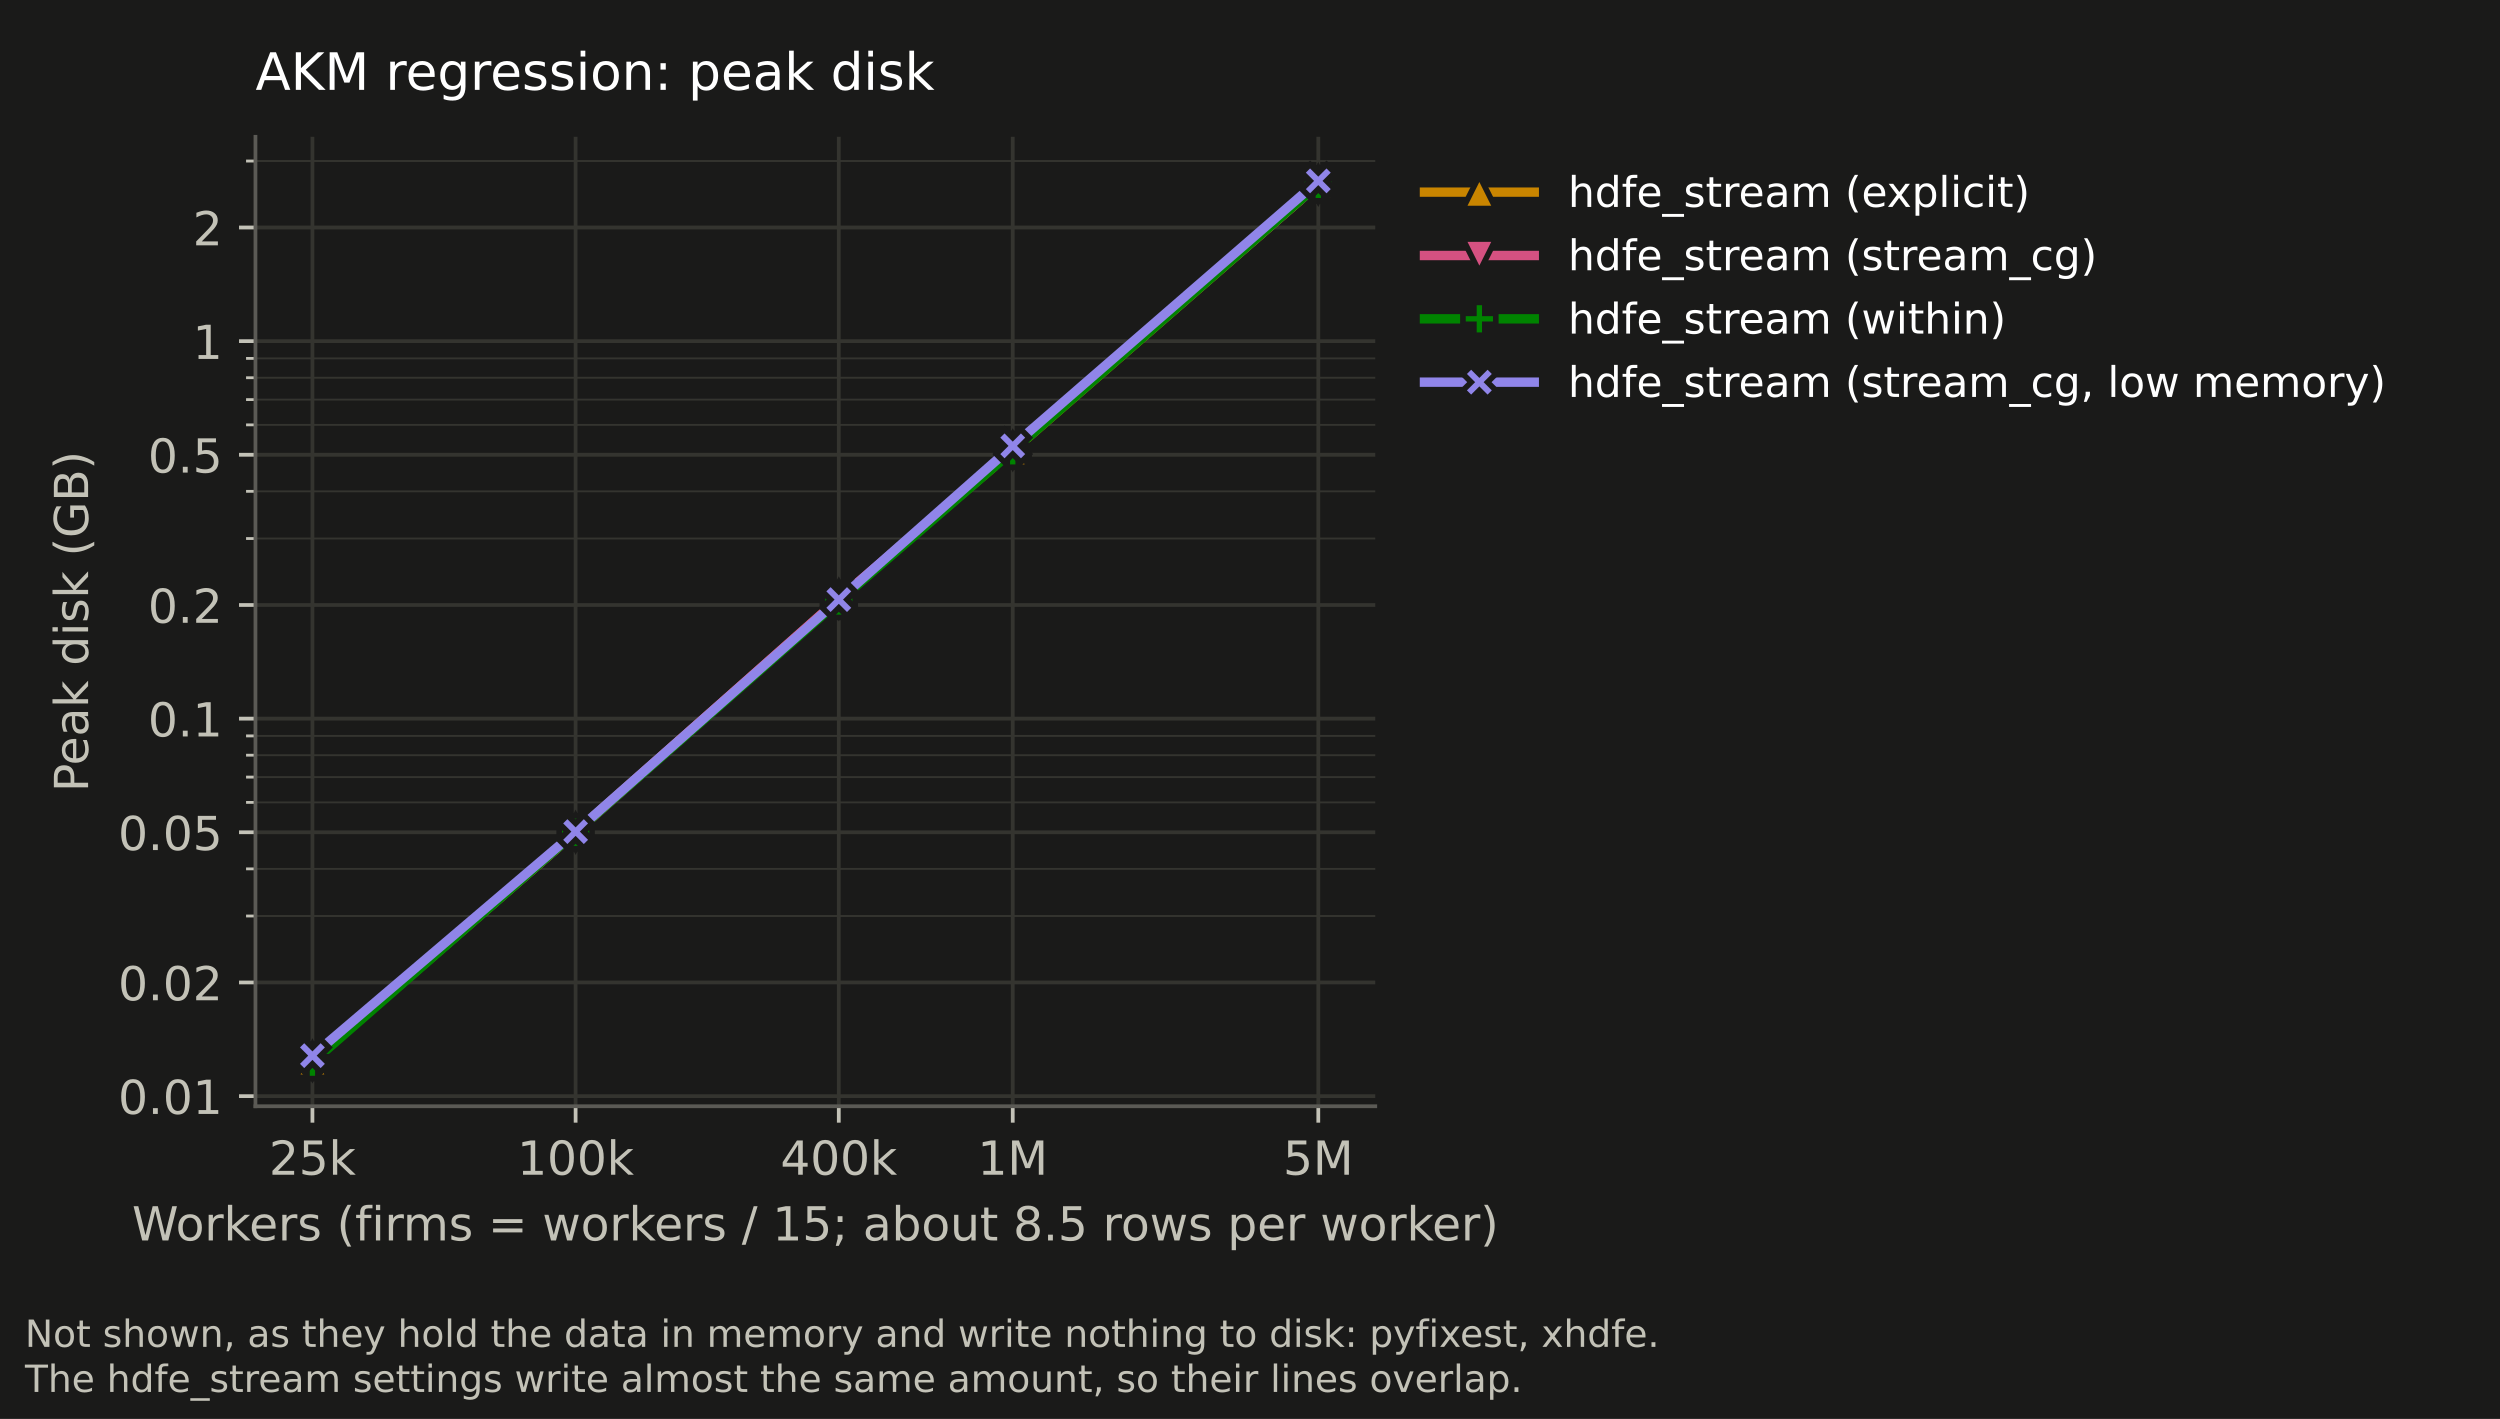
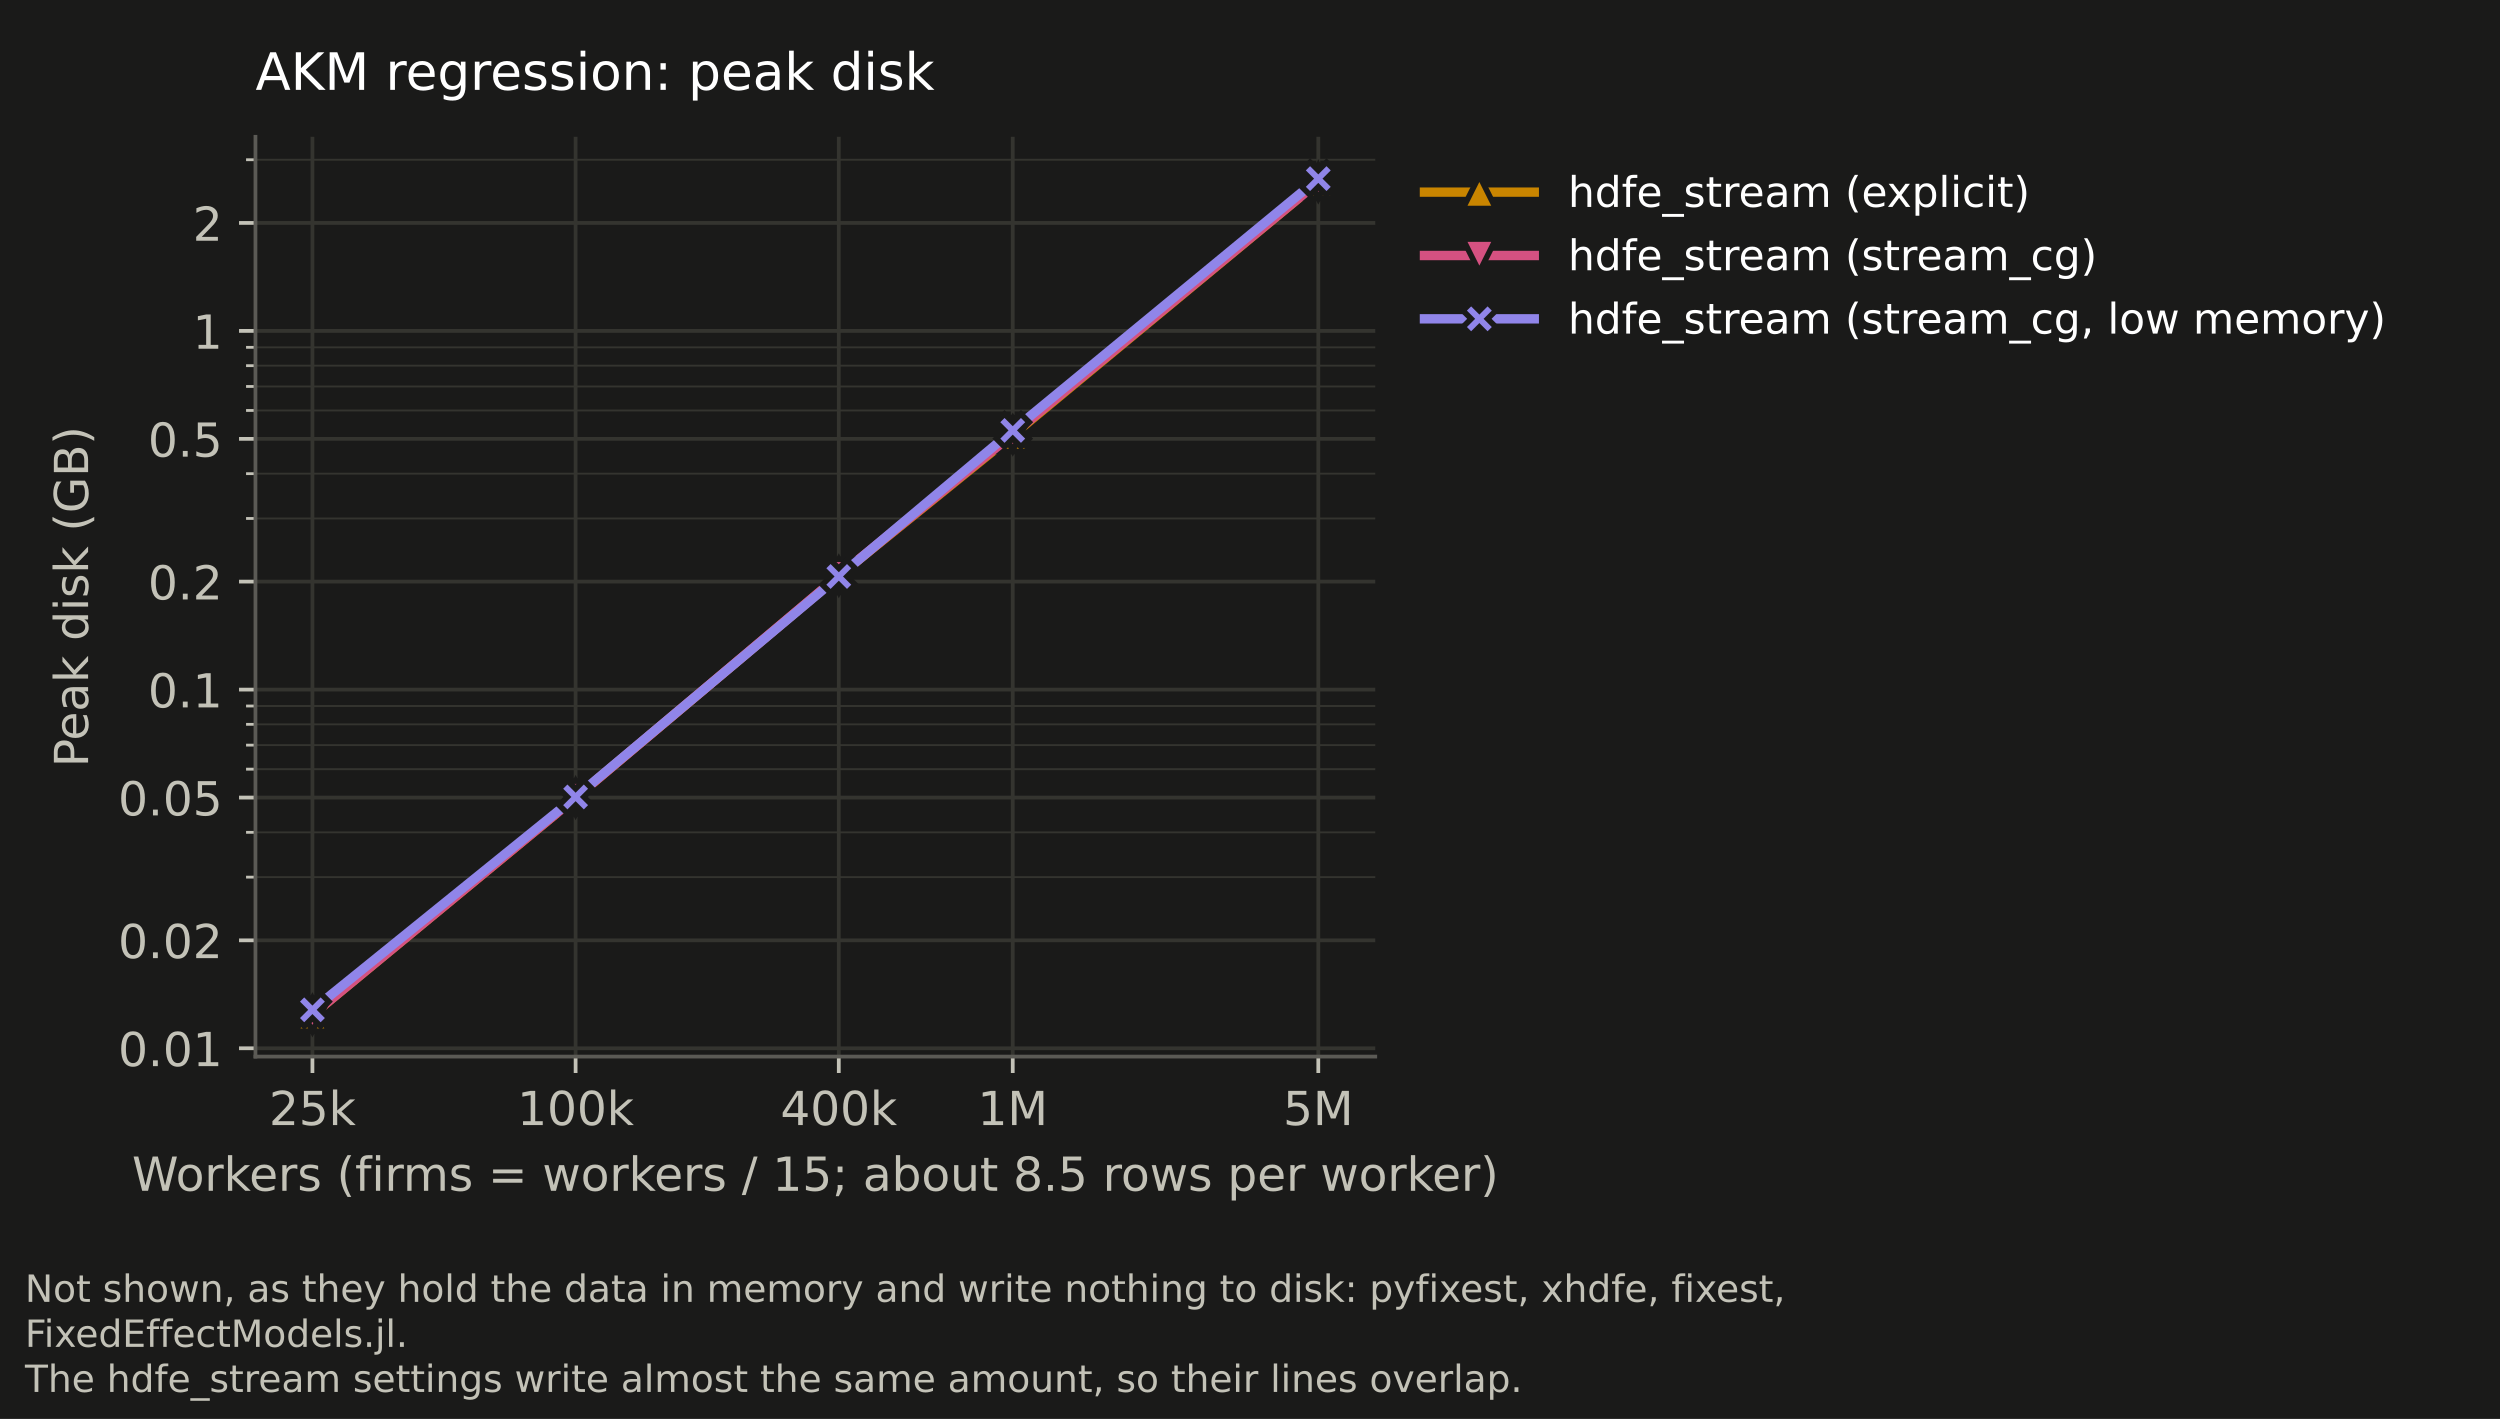
<svg xmlns="http://www.w3.org/2000/svg" xmlns:xlink="http://www.w3.org/1999/xlink" width="532.8pt" height="302.4pt" viewBox="0 0 532.8 302.4" version="1.1">
  <defs>
    <style type="text/css">*{stroke-linejoin: round; stroke-linecap: butt}</style>
  </defs>
  <g id="figure_1">
    <g id="patch_1">
      <path d="M 0 302.4  L 532.8 302.4  L 532.8 0  L 0 0  z " style="fill: #1a1a19" />
    </g>
    <g id="axes_1">
      <g id="patch_2">
-         <path d="M 54.442 235.763  L 293.096 235.763  L 293.096 29.157  L 54.442 29.157  z " style="fill: #1a1a19" />
+         <path d="M 54.442 225.179  L 293.096 225.179  L 293.096 29.157  L 54.442 29.157  z " style="fill: #1a1a19" />
      </g>
      <g id="matplotlib.axis_1">
        <g id="xtick_1">
          <g id="line2d_1">
-             <path d="M 66.585 235.763  L 66.585 29.157  " clip-path="url(#pe29c4f1cd8)" style="fill: none; stroke: #34342f; stroke-width: 0.8; stroke-linecap: square" />
+             <path d="M 66.585 225.179  L 66.585 29.157  " clip-path="url(#p9874359445)" style="fill: none; stroke: #34342f; stroke-width: 0.8; stroke-linecap: square" />
          </g>
          <g id="line2d_2">
            <defs>
              <path id="m5e53d894cf" d="M 0 0  L 0 3.5  " style="stroke: #c3c2b7; stroke-width: 0.8" />
            </defs>
            <g>
-               <use xlink:href="#m5e53d894cf" x="66.585" y="235.763" style="fill: #c3c2b7; stroke: #c3c2b7; stroke-width: 0.8" />
+               <use xlink:href="#m5e53d894cf" x="66.585" y="225.179" style="fill: #c3c2b7; stroke: #c3c2b7; stroke-width: 0.8" />
            </g>
          </g>
          <g id="text_1">
-             <text style="font-size: 10px; font-family: 'DejaVu Sans', 'Bitstream Vera Sans', 'Computer Modern Sans Serif', 'Lucida Grande', 'Verdana', 'Geneva', 'Lucid', 'Arial', 'Helvetica', 'Avant Garde', sans-serif; text-anchor: middle; fill: #c3c2b7" x="66.585" y="250.362" transform="rotate(-0 66.58453 250.3618)">25k</text>
+             <text style="font-size: 10px; font-family: 'DejaVu Sans', 'Bitstream Vera Sans', 'Computer Modern Sans Serif', 'Lucida Grande', 'Verdana', 'Geneva', 'Lucid', 'Arial', 'Helvetica', 'Avant Garde', sans-serif; text-anchor: middle; fill: #c3c2b7" x="66.585" y="239.778" transform="rotate(-0 66.58453 239.7777)">25k</text>
          </g>
        </g>
        <g id="xtick_2">
          <g id="line2d_3">
-             <path d="M 122.674 235.763  L 122.674 29.157  " clip-path="url(#pe29c4f1cd8)" style="fill: none; stroke: #34342f; stroke-width: 0.8; stroke-linecap: square" />
+             <path d="M 122.674 225.179  L 122.674 29.157  " clip-path="url(#p9874359445)" style="fill: none; stroke: #34342f; stroke-width: 0.8; stroke-linecap: square" />
          </g>
          <g id="line2d_4">
            <g>
-               <use xlink:href="#m5e53d894cf" x="122.674" y="235.763" style="fill: #c3c2b7; stroke: #c3c2b7; stroke-width: 0.8" />
+               <use xlink:href="#m5e53d894cf" x="122.674" y="225.179" style="fill: #c3c2b7; stroke: #c3c2b7; stroke-width: 0.8" />
            </g>
          </g>
          <g id="text_2">
-             <text style="font-size: 10px; font-family: 'DejaVu Sans', 'Bitstream Vera Sans', 'Computer Modern Sans Serif', 'Lucida Grande', 'Verdana', 'Geneva', 'Lucid', 'Arial', 'Helvetica', 'Avant Garde', sans-serif; text-anchor: middle; fill: #c3c2b7" x="122.674" y="250.362" transform="rotate(-0 122.6738 250.3618)">100k</text>
+             <text style="font-size: 10px; font-family: 'DejaVu Sans', 'Bitstream Vera Sans', 'Computer Modern Sans Serif', 'Lucida Grande', 'Verdana', 'Geneva', 'Lucid', 'Arial', 'Helvetica', 'Avant Garde', sans-serif; text-anchor: middle; fill: #c3c2b7" x="122.674" y="239.778" transform="rotate(-0 122.6738 239.7777)">100k</text>
          </g>
        </g>
        <g id="xtick_3">
          <g id="line2d_5">
-             <path d="M 178.763 235.763  L 178.763 29.157  " clip-path="url(#pe29c4f1cd8)" style="fill: none; stroke: #34342f; stroke-width: 0.8; stroke-linecap: square" />
+             <path d="M 178.763 225.179  L 178.763 29.157  " clip-path="url(#p9874359445)" style="fill: none; stroke: #34342f; stroke-width: 0.8; stroke-linecap: square" />
          </g>
          <g id="line2d_6">
            <g>
-               <use xlink:href="#m5e53d894cf" x="178.763" y="235.763" style="fill: #c3c2b7; stroke: #c3c2b7; stroke-width: 0.8" />
+               <use xlink:href="#m5e53d894cf" x="178.763" y="225.179" style="fill: #c3c2b7; stroke: #c3c2b7; stroke-width: 0.8" />
            </g>
          </g>
          <g id="text_3">
-             <text style="font-size: 10px; font-family: 'DejaVu Sans', 'Bitstream Vera Sans', 'Computer Modern Sans Serif', 'Lucida Grande', 'Verdana', 'Geneva', 'Lucid', 'Arial', 'Helvetica', 'Avant Garde', sans-serif; text-anchor: middle; fill: #c3c2b7" x="178.763" y="250.362" transform="rotate(-0 178.763 250.3618)">400k</text>
+             <text style="font-size: 10px; font-family: 'DejaVu Sans', 'Bitstream Vera Sans', 'Computer Modern Sans Serif', 'Lucida Grande', 'Verdana', 'Geneva', 'Lucid', 'Arial', 'Helvetica', 'Avant Garde', sans-serif; text-anchor: middle; fill: #c3c2b7" x="178.763" y="239.778" transform="rotate(-0 178.763 239.7777)">400k</text>
          </g>
        </g>
        <g id="xtick_4">
          <g id="line2d_7">
-             <path d="M 215.836 235.763  L 215.836 29.157  " clip-path="url(#pe29c4f1cd8)" style="fill: none; stroke: #34342f; stroke-width: 0.8; stroke-linecap: square" />
+             <path d="M 215.836 225.179  L 215.836 29.157  " clip-path="url(#p9874359445)" style="fill: none; stroke: #34342f; stroke-width: 0.8; stroke-linecap: square" />
          </g>
          <g id="line2d_8">
            <g>
-               <use xlink:href="#m5e53d894cf" x="215.836" y="235.763" style="fill: #c3c2b7; stroke: #c3c2b7; stroke-width: 0.8" />
+               <use xlink:href="#m5e53d894cf" x="215.836" y="225.179" style="fill: #c3c2b7; stroke: #c3c2b7; stroke-width: 0.8" />
            </g>
          </g>
          <g id="text_4">
-             <text style="font-size: 10px; font-family: 'DejaVu Sans', 'Bitstream Vera Sans', 'Computer Modern Sans Serif', 'Lucida Grande', 'Verdana', 'Geneva', 'Lucid', 'Arial', 'Helvetica', 'Avant Garde', sans-serif; text-anchor: middle; fill: #c3c2b7" x="215.836" y="250.361" transform="rotate(-0 215.836 250.361)">1M</text>
+             <text style="font-size: 10px; font-family: 'DejaVu Sans', 'Bitstream Vera Sans', 'Computer Modern Sans Serif', 'Lucida Grande', 'Verdana', 'Geneva', 'Lucid', 'Arial', 'Helvetica', 'Avant Garde', sans-serif; text-anchor: middle; fill: #c3c2b7" x="215.836" y="239.777" transform="rotate(-0 215.836 239.777)">1M</text>
          </g>
        </g>
        <g id="xtick_5">
          <g id="line2d_9">
-             <path d="M 280.954 235.763  L 280.954 29.157  " clip-path="url(#pe29c4f1cd8)" style="fill: none; stroke: #34342f; stroke-width: 0.8; stroke-linecap: square" />
+             <path d="M 280.954 225.179  L 280.954 29.157  " clip-path="url(#p9874359445)" style="fill: none; stroke: #34342f; stroke-width: 0.8; stroke-linecap: square" />
          </g>
          <g id="line2d_10">
            <g>
-               <use xlink:href="#m5e53d894cf" x="280.954" y="235.763" style="fill: #c3c2b7; stroke: #c3c2b7; stroke-width: 0.8" />
+               <use xlink:href="#m5e53d894cf" x="280.954" y="225.179" style="fill: #c3c2b7; stroke: #c3c2b7; stroke-width: 0.8" />
            </g>
          </g>
          <g id="text_5">
-             <text style="font-size: 10px; font-family: 'DejaVu Sans', 'Bitstream Vera Sans', 'Computer Modern Sans Serif', 'Lucida Grande', 'Verdana', 'Geneva', 'Lucid', 'Arial', 'Helvetica', 'Avant Garde', sans-serif; text-anchor: middle; fill: #c3c2b7" x="280.954" y="250.361" transform="rotate(-0 280.9536 250.361)">5M</text>
+             <text style="font-size: 10px; font-family: 'DejaVu Sans', 'Bitstream Vera Sans', 'Computer Modern Sans Serif', 'Lucida Grande', 'Verdana', 'Geneva', 'Lucid', 'Arial', 'Helvetica', 'Avant Garde', sans-serif; text-anchor: middle; fill: #c3c2b7" x="280.954" y="239.777" transform="rotate(-0 280.9536 239.777)">5M</text>
          </g>
        </g>
        <g id="text_6">
-           <text style="font-size: 10px; font-family: 'DejaVu Sans', 'Bitstream Vera Sans', 'Computer Modern Sans Serif', 'Lucida Grande', 'Verdana', 'Geneva', 'Lucid', 'Arial', 'Helvetica', 'Avant Garde', sans-serif; text-anchor: middle; fill: #c3c2b7" x="173.769" y="264.363" transform="rotate(-0 173.7691 264.3625)">Workers (firms = workers / 15; about 8.5 rows per worker)</text>
+           <text style="font-size: 10px; font-family: 'DejaVu Sans', 'Bitstream Vera Sans', 'Computer Modern Sans Serif', 'Lucida Grande', 'Verdana', 'Geneva', 'Lucid', 'Arial', 'Helvetica', 'Avant Garde', sans-serif; text-anchor: middle; fill: #c3c2b7" x="173.769" y="253.779" transform="rotate(-0 173.7691 253.7785)">Workers (firms = workers / 15; about 8.5 rows per worker)</text>
        </g>
      </g>
      <g id="matplotlib.axis_2">
        <g id="ytick_1">
          <g id="line2d_11">
-             <path d="M 54.442 233.605  L 293.096 233.605  " clip-path="url(#pe29c4f1cd8)" style="fill: none; stroke: #34342f; stroke-width: 0.8; stroke-linecap: square" />
+             <path d="M 54.442 223.411  L 293.096 223.411  " clip-path="url(#p9874359445)" style="fill: none; stroke: #34342f; stroke-width: 0.8; stroke-linecap: square" />
          </g>
          <g id="line2d_12">
            <defs>
              <path id="m9ad4db9a4c" d="M 0 0  L -3.5 0  " style="stroke: #c3c2b7; stroke-width: 0.8" />
            </defs>
            <g>
-               <use xlink:href="#m9ad4db9a4c" x="54.442" y="233.605" style="fill: #c3c2b7; stroke: #c3c2b7; stroke-width: 0.8" />
+               <use xlink:href="#m9ad4db9a4c" x="54.442" y="223.411" style="fill: #c3c2b7; stroke: #c3c2b7; stroke-width: 0.8" />
            </g>
          </g>
          <g id="text_7">
-             <text style="font-size: 10px; font-family: 'DejaVu Sans', 'Bitstream Vera Sans', 'Computer Modern Sans Serif', 'Lucida Grande', 'Verdana', 'Geneva', 'Lucid', 'Arial', 'Helvetica', 'Avant Garde', sans-serif; text-anchor: end; fill: #c3c2b7" x="47.442" y="237.404" transform="rotate(-0 47.44234 237.4039)">0.01</text>
+             <text style="font-size: 10px; font-family: 'DejaVu Sans', 'Bitstream Vera Sans', 'Computer Modern Sans Serif', 'Lucida Grande', 'Verdana', 'Geneva', 'Lucid', 'Arial', 'Helvetica', 'Avant Garde', sans-serif; text-anchor: end; fill: #c3c2b7" x="47.442" y="227.21" transform="rotate(-0 47.44234 227.2097)">0.01</text>
          </g>
        </g>
        <g id="ytick_2">
          <g id="line2d_13">
-             <path d="M 54.442 209.387  L 293.096 209.387  " clip-path="url(#pe29c4f1cd8)" style="fill: none; stroke: #34342f; stroke-width: 0.8; stroke-linecap: square" />
+             <path d="M 54.442 200.399  L 293.096 200.399  " clip-path="url(#p9874359445)" style="fill: none; stroke: #34342f; stroke-width: 0.8; stroke-linecap: square" />
          </g>
          <g id="line2d_14">
            <g>
-               <use xlink:href="#m9ad4db9a4c" x="54.442" y="209.387" style="fill: #c3c2b7; stroke: #c3c2b7; stroke-width: 0.8" />
+               <use xlink:href="#m9ad4db9a4c" x="54.442" y="200.399" style="fill: #c3c2b7; stroke: #c3c2b7; stroke-width: 0.8" />
            </g>
          </g>
          <g id="text_8">
-             <text style="font-size: 10px; font-family: 'DejaVu Sans', 'Bitstream Vera Sans', 'Computer Modern Sans Serif', 'Lucida Grande', 'Verdana', 'Geneva', 'Lucid', 'Arial', 'Helvetica', 'Avant Garde', sans-serif; text-anchor: end; fill: #c3c2b7" x="47.442" y="213.186" transform="rotate(-0 47.44234 213.1858)">0.02</text>
+             <text style="font-size: 10px; font-family: 'DejaVu Sans', 'Bitstream Vera Sans', 'Computer Modern Sans Serif', 'Lucida Grande', 'Verdana', 'Geneva', 'Lucid', 'Arial', 'Helvetica', 'Avant Garde', sans-serif; text-anchor: end; fill: #c3c2b7" x="47.442" y="204.197" transform="rotate(-0 47.44234 204.1975)">0.02</text>
          </g>
        </g>
        <g id="ytick_3">
          <g id="line2d_15">
-             <path d="M 54.442 177.372  L 293.096 177.372  " clip-path="url(#pe29c4f1cd8)" style="fill: none; stroke: #34342f; stroke-width: 0.8; stroke-linecap: square" />
+             <path d="M 54.442 169.978  L 293.096 169.978  " clip-path="url(#p9874359445)" style="fill: none; stroke: #34342f; stroke-width: 0.8; stroke-linecap: square" />
          </g>
          <g id="line2d_16">
            <g>
-               <use xlink:href="#m9ad4db9a4c" x="54.442" y="177.372" style="fill: #c3c2b7; stroke: #c3c2b7; stroke-width: 0.8" />
+               <use xlink:href="#m9ad4db9a4c" x="54.442" y="169.978" style="fill: #c3c2b7; stroke: #c3c2b7; stroke-width: 0.8" />
            </g>
          </g>
          <g id="text_9">
-             <text style="font-size: 10px; font-family: 'DejaVu Sans', 'Bitstream Vera Sans', 'Computer Modern Sans Serif', 'Lucida Grande', 'Verdana', 'Geneva', 'Lucid', 'Arial', 'Helvetica', 'Avant Garde', sans-serif; text-anchor: end; fill: #c3c2b7" x="47.442" y="181.171" transform="rotate(-0 47.44234 181.1711)">0.05</text>
+             <text style="font-size: 10px; font-family: 'DejaVu Sans', 'Bitstream Vera Sans', 'Computer Modern Sans Serif', 'Lucida Grande', 'Verdana', 'Geneva', 'Lucid', 'Arial', 'Helvetica', 'Avant Garde', sans-serif; text-anchor: end; fill: #c3c2b7" x="47.442" y="173.777" transform="rotate(-0 47.44234 173.777)">0.05</text>
          </g>
        </g>
        <g id="ytick_4">
          <g id="line2d_17">
-             <path d="M 54.442 153.154  L 293.096 153.154  " clip-path="url(#pe29c4f1cd8)" style="fill: none; stroke: #34342f; stroke-width: 0.8; stroke-linecap: square" />
+             <path d="M 54.442 146.966  L 293.096 146.966  " clip-path="url(#p9874359445)" style="fill: none; stroke: #34342f; stroke-width: 0.8; stroke-linecap: square" />
          </g>
          <g id="line2d_18">
            <g>
-               <use xlink:href="#m9ad4db9a4c" x="54.442" y="153.154" style="fill: #c3c2b7; stroke: #c3c2b7; stroke-width: 0.8" />
+               <use xlink:href="#m9ad4db9a4c" x="54.442" y="146.966" style="fill: #c3c2b7; stroke: #c3c2b7; stroke-width: 0.8" />
            </g>
          </g>
          <g id="text_10">
-             <text style="font-size: 10px; font-family: 'DejaVu Sans', 'Bitstream Vera Sans', 'Computer Modern Sans Serif', 'Lucida Grande', 'Verdana', 'Geneva', 'Lucid', 'Arial', 'Helvetica', 'Avant Garde', sans-serif; text-anchor: end; fill: #c3c2b7" x="47.442" y="156.953" transform="rotate(-0 47.44234 156.9529)">0.1</text>
+             <text style="font-size: 10px; font-family: 'DejaVu Sans', 'Bitstream Vera Sans', 'Computer Modern Sans Serif', 'Lucida Grande', 'Verdana', 'Geneva', 'Lucid', 'Arial', 'Helvetica', 'Avant Garde', sans-serif; text-anchor: end; fill: #c3c2b7" x="47.442" y="150.765" transform="rotate(-0 47.44234 150.7649)">0.1</text>
          </g>
        </g>
        <g id="ytick_5">
          <g id="line2d_19">
-             <path d="M 54.442 128.936  L 293.096 128.936  " clip-path="url(#pe29c4f1cd8)" style="fill: none; stroke: #34342f; stroke-width: 0.8; stroke-linecap: square" />
+             <path d="M 54.442 123.954  L 293.096 123.954  " clip-path="url(#p9874359445)" style="fill: none; stroke: #34342f; stroke-width: 0.8; stroke-linecap: square" />
          </g>
          <g id="line2d_20">
            <g>
-               <use xlink:href="#m9ad4db9a4c" x="54.442" y="128.936" style="fill: #c3c2b7; stroke: #c3c2b7; stroke-width: 0.8" />
+               <use xlink:href="#m9ad4db9a4c" x="54.442" y="123.954" style="fill: #c3c2b7; stroke: #c3c2b7; stroke-width: 0.8" />
            </g>
          </g>
          <g id="text_11">
-             <text style="font-size: 10px; font-family: 'DejaVu Sans', 'Bitstream Vera Sans', 'Computer Modern Sans Serif', 'Lucida Grande', 'Verdana', 'Geneva', 'Lucid', 'Arial', 'Helvetica', 'Avant Garde', sans-serif; text-anchor: end; fill: #c3c2b7" x="47.442" y="132.735" transform="rotate(-0 47.44234 132.7348)">0.2</text>
+             <text style="font-size: 10px; font-family: 'DejaVu Sans', 'Bitstream Vera Sans', 'Computer Modern Sans Serif', 'Lucida Grande', 'Verdana', 'Geneva', 'Lucid', 'Arial', 'Helvetica', 'Avant Garde', sans-serif; text-anchor: end; fill: #c3c2b7" x="47.442" y="127.753" transform="rotate(-0 47.44234 127.7527)">0.2</text>
          </g>
        </g>
        <g id="ytick_6">
          <g id="line2d_21">
-             <path d="M 54.442 96.921  L 293.096 96.921  " clip-path="url(#pe29c4f1cd8)" style="fill: none; stroke: #34342f; stroke-width: 0.8; stroke-linecap: square" />
+             <path d="M 54.442 93.533  L 293.096 93.533  " clip-path="url(#p9874359445)" style="fill: none; stroke: #34342f; stroke-width: 0.8; stroke-linecap: square" />
          </g>
          <g id="line2d_22">
            <g>
-               <use xlink:href="#m9ad4db9a4c" x="54.442" y="96.921" style="fill: #c3c2b7; stroke: #c3c2b7; stroke-width: 0.8" />
+               <use xlink:href="#m9ad4db9a4c" x="54.442" y="93.533" style="fill: #c3c2b7; stroke: #c3c2b7; stroke-width: 0.8" />
            </g>
          </g>
          <g id="text_12">
-             <text style="font-size: 10px; font-family: 'DejaVu Sans', 'Bitstream Vera Sans', 'Computer Modern Sans Serif', 'Lucida Grande', 'Verdana', 'Geneva', 'Lucid', 'Arial', 'Helvetica', 'Avant Garde', sans-serif; text-anchor: end; fill: #c3c2b7" x="47.442" y="100.72" transform="rotate(-0 47.44234 100.7201)">0.5</text>
+             <text style="font-size: 10px; font-family: 'DejaVu Sans', 'Bitstream Vera Sans', 'Computer Modern Sans Serif', 'Lucida Grande', 'Verdana', 'Geneva', 'Lucid', 'Arial', 'Helvetica', 'Avant Garde', sans-serif; text-anchor: end; fill: #c3c2b7" x="47.442" y="97.332" transform="rotate(-0 47.44234 97.33227)">0.5</text>
          </g>
        </g>
        <g id="ytick_7">
          <g id="line2d_23">
-             <path d="M 54.442 72.703  L 293.096 72.703  " clip-path="url(#pe29c4f1cd8)" style="fill: none; stroke: #34342f; stroke-width: 0.8; stroke-linecap: square" />
+             <path d="M 54.442 70.521  L 293.096 70.521  " clip-path="url(#p9874359445)" style="fill: none; stroke: #34342f; stroke-width: 0.8; stroke-linecap: square" />
          </g>
          <g id="line2d_24">
            <g>
-               <use xlink:href="#m9ad4db9a4c" x="54.442" y="72.703" style="fill: #c3c2b7; stroke: #c3c2b7; stroke-width: 0.8" />
+               <use xlink:href="#m9ad4db9a4c" x="54.442" y="70.521" style="fill: #c3c2b7; stroke: #c3c2b7; stroke-width: 0.8" />
            </g>
          </g>
          <g id="text_13">
-             <text style="font-size: 10px; font-family: 'DejaVu Sans', 'Bitstream Vera Sans', 'Computer Modern Sans Serif', 'Lucida Grande', 'Verdana', 'Geneva', 'Lucid', 'Arial', 'Helvetica', 'Avant Garde', sans-serif; text-anchor: end; fill: #c3c2b7" x="47.442" y="76.502" transform="rotate(-0 47.44234 76.50197)">1</text>
+             <text style="font-size: 10px; font-family: 'DejaVu Sans', 'Bitstream Vera Sans', 'Computer Modern Sans Serif', 'Lucida Grande', 'Verdana', 'Geneva', 'Lucid', 'Arial', 'Helvetica', 'Avant Garde', sans-serif; text-anchor: end; fill: #c3c2b7" x="47.442" y="74.32" transform="rotate(-0 47.44234 74.3201)">1</text>
          </g>
        </g>
        <g id="ytick_8">
          <g id="line2d_25">
-             <path d="M 54.442 48.485  L 293.096 48.485  " clip-path="url(#pe29c4f1cd8)" style="fill: none; stroke: #34342f; stroke-width: 0.8; stroke-linecap: square" />
+             <path d="M 54.442 47.509  L 293.096 47.509  " clip-path="url(#p9874359445)" style="fill: none; stroke: #34342f; stroke-width: 0.8; stroke-linecap: square" />
          </g>
          <g id="line2d_26">
            <g>
-               <use xlink:href="#m9ad4db9a4c" x="54.442" y="48.485" style="fill: #c3c2b7; stroke: #c3c2b7; stroke-width: 0.8" />
+               <use xlink:href="#m9ad4db9a4c" x="54.442" y="47.509" style="fill: #c3c2b7; stroke: #c3c2b7; stroke-width: 0.8" />
            </g>
          </g>
          <g id="text_14">
-             <text style="font-size: 10px; font-family: 'DejaVu Sans', 'Bitstream Vera Sans', 'Computer Modern Sans Serif', 'Lucida Grande', 'Verdana', 'Geneva', 'Lucid', 'Arial', 'Helvetica', 'Avant Garde', sans-serif; text-anchor: end; fill: #c3c2b7" x="47.442" y="52.284" transform="rotate(-0 47.44234 52.28382)">2</text>
+             <text style="font-size: 10px; font-family: 'DejaVu Sans', 'Bitstream Vera Sans', 'Computer Modern Sans Serif', 'Lucida Grande', 'Verdana', 'Geneva', 'Lucid', 'Arial', 'Helvetica', 'Avant Garde', sans-serif; text-anchor: end; fill: #c3c2b7" x="47.442" y="51.308" transform="rotate(-0 47.44234 51.30793)">2</text>
          </g>
        </g>
        <g id="ytick_9">
          <g id="line2d_27">
-             <path d="M 54.442 195.22  L 293.096 195.22  " clip-path="url(#pe29c4f1cd8)" style="fill: none; stroke: #34342f; stroke-width: 0.4; stroke-linecap: square" />
+             <path d="M 54.442 186.937  L 293.096 186.937  " clip-path="url(#p9874359445)" style="fill: none; stroke: #34342f; stroke-width: 0.4; stroke-linecap: square" />
          </g>
          <g id="line2d_28">
            <defs>
              <path id="m36811fcc21" d="M 0 0  L -2 0  " style="stroke: #c3c2b7; stroke-width: 0.6" />
            </defs>
            <g>
-               <use xlink:href="#m36811fcc21" x="54.442" y="195.22" style="fill: #c3c2b7; stroke: #c3c2b7; stroke-width: 0.6" />
+               <use xlink:href="#m36811fcc21" x="54.442" y="186.937" style="fill: #c3c2b7; stroke: #c3c2b7; stroke-width: 0.6" />
            </g>
          </g>
        </g>
        <g id="ytick_10">
          <g id="line2d_29">
-             <path d="M 54.442 185.169  L 293.096 185.169  " clip-path="url(#pe29c4f1cd8)" style="fill: none; stroke: #34342f; stroke-width: 0.4; stroke-linecap: square" />
+             <path d="M 54.442 177.386  L 293.096 177.386  " clip-path="url(#p9874359445)" style="fill: none; stroke: #34342f; stroke-width: 0.4; stroke-linecap: square" />
          </g>
          <g id="line2d_30">
            <g>
-               <use xlink:href="#m36811fcc21" x="54.442" y="185.169" style="fill: #c3c2b7; stroke: #c3c2b7; stroke-width: 0.6" />
+               <use xlink:href="#m36811fcc21" x="54.442" y="177.386" style="fill: #c3c2b7; stroke: #c3c2b7; stroke-width: 0.6" />
            </g>
          </g>
        </g>
        <g id="ytick_11">
          <g id="line2d_31">
-             <path d="M 54.442 171.002  L 293.096 171.002  " clip-path="url(#pe29c4f1cd8)" style="fill: none; stroke: #34342f; stroke-width: 0.4; stroke-linecap: square" />
+             <path d="M 54.442 163.925  L 293.096 163.925  " clip-path="url(#p9874359445)" style="fill: none; stroke: #34342f; stroke-width: 0.4; stroke-linecap: square" />
          </g>
          <g id="line2d_32">
            <g>
-               <use xlink:href="#m36811fcc21" x="54.442" y="171.002" style="fill: #c3c2b7; stroke: #c3c2b7; stroke-width: 0.6" />
+               <use xlink:href="#m36811fcc21" x="54.442" y="163.925" style="fill: #c3c2b7; stroke: #c3c2b7; stroke-width: 0.6" />
            </g>
          </g>
        </g>
        <g id="ytick_12">
          <g id="line2d_33">
-             <path d="M 54.442 165.616  L 293.096 165.616  " clip-path="url(#pe29c4f1cd8)" style="fill: none; stroke: #34342f; stroke-width: 0.4; stroke-linecap: square" />
+             <path d="M 54.442 158.807  L 293.096 158.807  " clip-path="url(#p9874359445)" style="fill: none; stroke: #34342f; stroke-width: 0.4; stroke-linecap: square" />
          </g>
          <g id="line2d_34">
            <g>
-               <use xlink:href="#m36811fcc21" x="54.442" y="165.616" style="fill: #c3c2b7; stroke: #c3c2b7; stroke-width: 0.6" />
+               <use xlink:href="#m36811fcc21" x="54.442" y="158.807" style="fill: #c3c2b7; stroke: #c3c2b7; stroke-width: 0.6" />
            </g>
          </g>
        </g>
        <g id="ytick_13">
          <g id="line2d_35">
-             <path d="M 54.442 160.951  L 293.096 160.951  " clip-path="url(#pe29c4f1cd8)" style="fill: none; stroke: #34342f; stroke-width: 0.4; stroke-linecap: square" />
+             <path d="M 54.442 154.374  L 293.096 154.374  " clip-path="url(#p9874359445)" style="fill: none; stroke: #34342f; stroke-width: 0.4; stroke-linecap: square" />
          </g>
          <g id="line2d_36">
            <g>
-               <use xlink:href="#m36811fcc21" x="54.442" y="160.951" style="fill: #c3c2b7; stroke: #c3c2b7; stroke-width: 0.6" />
+               <use xlink:href="#m36811fcc21" x="54.442" y="154.374" style="fill: #c3c2b7; stroke: #c3c2b7; stroke-width: 0.6" />
            </g>
          </g>
        </g>
        <g id="ytick_14">
          <g id="line2d_37">
-             <path d="M 54.442 156.835  L 293.096 156.835  " clip-path="url(#pe29c4f1cd8)" style="fill: none; stroke: #34342f; stroke-width: 0.4; stroke-linecap: square" />
+             <path d="M 54.442 150.464  L 293.096 150.464  " clip-path="url(#p9874359445)" style="fill: none; stroke: #34342f; stroke-width: 0.4; stroke-linecap: square" />
          </g>
          <g id="line2d_38">
            <g>
-               <use xlink:href="#m36811fcc21" x="54.442" y="156.835" style="fill: #c3c2b7; stroke: #c3c2b7; stroke-width: 0.6" />
+               <use xlink:href="#m36811fcc21" x="54.442" y="150.464" style="fill: #c3c2b7; stroke: #c3c2b7; stroke-width: 0.6" />
            </g>
          </g>
        </g>
        <g id="ytick_15">
          <g id="line2d_39">
-             <path d="M 54.442 114.769  L 293.096 114.769  " clip-path="url(#pe29c4f1cd8)" style="fill: none; stroke: #34342f; stroke-width: 0.4; stroke-linecap: square" />
+             <path d="M 54.442 110.493  L 293.096 110.493  " clip-path="url(#p9874359445)" style="fill: none; stroke: #34342f; stroke-width: 0.4; stroke-linecap: square" />
          </g>
          <g id="line2d_40">
            <g>
-               <use xlink:href="#m36811fcc21" x="54.442" y="114.769" style="fill: #c3c2b7; stroke: #c3c2b7; stroke-width: 0.6" />
+               <use xlink:href="#m36811fcc21" x="54.442" y="110.493" style="fill: #c3c2b7; stroke: #c3c2b7; stroke-width: 0.6" />
            </g>
          </g>
        </g>
        <g id="ytick_16">
          <g id="line2d_41">
-             <path d="M 54.442 104.718  L 293.096 104.718  " clip-path="url(#pe29c4f1cd8)" style="fill: none; stroke: #34342f; stroke-width: 0.4; stroke-linecap: square" />
+             <path d="M 54.442 100.942  L 293.096 100.942  " clip-path="url(#p9874359445)" style="fill: none; stroke: #34342f; stroke-width: 0.4; stroke-linecap: square" />
          </g>
          <g id="line2d_42">
            <g>
-               <use xlink:href="#m36811fcc21" x="54.442" y="104.718" style="fill: #c3c2b7; stroke: #c3c2b7; stroke-width: 0.6" />
+               <use xlink:href="#m36811fcc21" x="54.442" y="100.942" style="fill: #c3c2b7; stroke: #c3c2b7; stroke-width: 0.6" />
            </g>
          </g>
        </g>
        <g id="ytick_17">
          <g id="line2d_43">
-             <path d="M 54.442 90.551  L 293.096 90.551  " clip-path="url(#pe29c4f1cd8)" style="fill: none; stroke: #34342f; stroke-width: 0.4; stroke-linecap: square" />
+             <path d="M 54.442 87.48  L 293.096 87.48  " clip-path="url(#p9874359445)" style="fill: none; stroke: #34342f; stroke-width: 0.4; stroke-linecap: square" />
          </g>
          <g id="line2d_44">
            <g>
-               <use xlink:href="#m36811fcc21" x="54.442" y="90.551" style="fill: #c3c2b7; stroke: #c3c2b7; stroke-width: 0.6" />
+               <use xlink:href="#m36811fcc21" x="54.442" y="87.48" style="fill: #c3c2b7; stroke: #c3c2b7; stroke-width: 0.6" />
            </g>
          </g>
        </g>
        <g id="ytick_18">
          <g id="line2d_45">
-             <path d="M 54.442 85.165  L 293.096 85.165  " clip-path="url(#pe29c4f1cd8)" style="fill: none; stroke: #34342f; stroke-width: 0.4; stroke-linecap: square" />
+             <path d="M 54.442 82.363  L 293.096 82.363  " clip-path="url(#p9874359445)" style="fill: none; stroke: #34342f; stroke-width: 0.4; stroke-linecap: square" />
          </g>
          <g id="line2d_46">
            <g>
-               <use xlink:href="#m36811fcc21" x="54.442" y="85.165" style="fill: #c3c2b7; stroke: #c3c2b7; stroke-width: 0.6" />
+               <use xlink:href="#m36811fcc21" x="54.442" y="82.363" style="fill: #c3c2b7; stroke: #c3c2b7; stroke-width: 0.6" />
            </g>
          </g>
        </g>
        <g id="ytick_19">
          <g id="line2d_47">
-             <path d="M 54.442 80.5  L 293.096 80.5  " clip-path="url(#pe29c4f1cd8)" style="fill: none; stroke: #34342f; stroke-width: 0.4; stroke-linecap: square" />
+             <path d="M 54.442 77.93  L 293.096 77.93  " clip-path="url(#p9874359445)" style="fill: none; stroke: #34342f; stroke-width: 0.4; stroke-linecap: square" />
          </g>
          <g id="line2d_48">
            <g>
-               <use xlink:href="#m36811fcc21" x="54.442" y="80.5" style="fill: #c3c2b7; stroke: #c3c2b7; stroke-width: 0.6" />
+               <use xlink:href="#m36811fcc21" x="54.442" y="77.93" style="fill: #c3c2b7; stroke: #c3c2b7; stroke-width: 0.6" />
            </g>
          </g>
        </g>
        <g id="ytick_20">
          <g id="line2d_49">
-             <path d="M 54.442 76.384  L 293.096 76.384  " clip-path="url(#pe29c4f1cd8)" style="fill: none; stroke: #34342f; stroke-width: 0.4; stroke-linecap: square" />
+             <path d="M 54.442 74.019  L 293.096 74.019  " clip-path="url(#p9874359445)" style="fill: none; stroke: #34342f; stroke-width: 0.4; stroke-linecap: square" />
          </g>
          <g id="line2d_50">
            <g>
-               <use xlink:href="#m36811fcc21" x="54.442" y="76.384" style="fill: #c3c2b7; stroke: #c3c2b7; stroke-width: 0.6" />
+               <use xlink:href="#m36811fcc21" x="54.442" y="74.019" style="fill: #c3c2b7; stroke: #c3c2b7; stroke-width: 0.6" />
            </g>
          </g>
        </g>
        <g id="ytick_21">
          <g id="line2d_51">
-             <path d="M 54.442 34.318  L 293.096 34.318  " clip-path="url(#pe29c4f1cd8)" style="fill: none; stroke: #34342f; stroke-width: 0.4; stroke-linecap: square" />
+             <path d="M 54.442 34.048  L 293.096 34.048  " clip-path="url(#p9874359445)" style="fill: none; stroke: #34342f; stroke-width: 0.4; stroke-linecap: square" />
          </g>
          <g id="line2d_52">
            <g>
-               <use xlink:href="#m36811fcc21" x="54.442" y="34.318" style="fill: #c3c2b7; stroke: #c3c2b7; stroke-width: 0.6" />
+               <use xlink:href="#m36811fcc21" x="54.442" y="34.048" style="fill: #c3c2b7; stroke: #c3c2b7; stroke-width: 0.6" />
            </g>
          </g>
        </g>
        <g id="text_15">
-           <text style="font-size: 10px; font-family: 'DejaVu Sans', 'Bitstream Vera Sans', 'Computer Modern Sans Serif', 'Lucida Grande', 'Verdana', 'Geneva', 'Lucid', 'Arial', 'Helvetica', 'Avant Garde', sans-serif; text-anchor: middle; fill: #c3c2b7" x="18.774" y="132.46" transform="rotate(-90 18.77437 132.4604)">Peak disk (GB)</text>
+           <text style="font-size: 10px; font-family: 'DejaVu Sans', 'Bitstream Vera Sans', 'Computer Modern Sans Serif', 'Lucida Grande', 'Verdana', 'Geneva', 'Lucid', 'Arial', 'Helvetica', 'Avant Garde', sans-serif; text-anchor: middle; fill: #c3c2b7" x="18.774" y="127.168" transform="rotate(-90 18.77437 127.1684)">Peak disk (GB)</text>
        </g>
      </g>
      <g id="patch_3">
-         <path d="M 54.442 235.763  L 54.442 29.157  " style="fill: none; stroke: #5b5a55; stroke-width: 0.8; stroke-linejoin: miter; stroke-linecap: square" />
+         <path d="M 54.442 225.179  L 54.442 29.157  " style="fill: none; stroke: #5b5a55; stroke-width: 0.8; stroke-linejoin: miter; stroke-linecap: square" />
      </g>
      <g id="patch_4">
-         <path d="M 54.442 235.763  L 293.096 235.763  " style="fill: none; stroke: #5b5a55; stroke-width: 0.8; stroke-linejoin: miter; stroke-linecap: square" />
+         <path d="M 54.442 225.179  L 293.096 225.179  " style="fill: none; stroke: #5b5a55; stroke-width: 0.8; stroke-linejoin: miter; stroke-linecap: square" />
      </g>
      <g id="line2d_53">
-         <path d="M 66.585 226.089  L 122.674 177.372  L 178.763 127.65  L 215.836 96.079  L 280.954 39.295  " clip-path="url(#pe29c4f1cd8)" style="fill: none; stroke: #c98500; stroke-width: 2; stroke-linecap: square" />
+         <path d="M 66.585 216.269  L 122.674 169.978  L 178.763 122.732  L 215.836 92.733  L 280.954 38.777  " clip-path="url(#p9874359445)" style="fill: none; stroke: #c98500; stroke-width: 2; stroke-linecap: square" />
        <defs>
          <path id="m5706476258" d="M 0 -3.5  L -3.5 3.5  L 3.5 3.5  z " style="stroke: #1a1a19; stroke-width: 1.2; stroke-linejoin: miter" />
        </defs>
-         <g clip-path="url(#pe29c4f1cd8)">
-           <use xlink:href="#m5706476258" x="66.585" y="226.089" style="fill: #c98500; stroke: #1a1a19; stroke-width: 1.2; stroke-linejoin: miter" />
-           <use xlink:href="#m5706476258" x="122.674" y="177.372" style="fill: #c98500; stroke: #1a1a19; stroke-width: 1.2; stroke-linejoin: miter" />
-           <use xlink:href="#m5706476258" x="178.763" y="127.65" style="fill: #c98500; stroke: #1a1a19; stroke-width: 1.2; stroke-linejoin: miter" />
-           <use xlink:href="#m5706476258" x="215.836" y="96.079" style="fill: #c98500; stroke: #1a1a19; stroke-width: 1.2; stroke-linejoin: miter" />
-           <use xlink:href="#m5706476258" x="280.954" y="39.295" style="fill: #c98500; stroke: #1a1a19; stroke-width: 1.2; stroke-linejoin: miter" />
+         <g clip-path="url(#p9874359445)">
+           <use xlink:href="#m5706476258" x="66.585" y="216.269" style="fill: #c98500; stroke: #1a1a19; stroke-width: 1.2; stroke-linejoin: miter" />
+           <use xlink:href="#m5706476258" x="122.674" y="169.978" style="fill: #c98500; stroke: #1a1a19; stroke-width: 1.2; stroke-linejoin: miter" />
+           <use xlink:href="#m5706476258" x="178.763" y="122.732" style="fill: #c98500; stroke: #1a1a19; stroke-width: 1.2; stroke-linejoin: miter" />
+           <use xlink:href="#m5706476258" x="215.836" y="92.733" style="fill: #c98500; stroke: #1a1a19; stroke-width: 1.2; stroke-linejoin: miter" />
+           <use xlink:href="#m5706476258" x="280.954" y="38.777" style="fill: #c98500; stroke: #1a1a19; stroke-width: 1.2; stroke-linejoin: miter" />
        </g>
      </g>
      <g id="line2d_54">
-         <path d="M 66.585 226.089  L 122.674 177.372  L 178.763 127.599  L 215.836 95.848  L 280.954 39.295  " clip-path="url(#pe29c4f1cd8)" style="fill: none; stroke: #d55181; stroke-width: 2; stroke-linecap: square" />
+         <path d="M 66.585 216.269  L 122.674 169.978  L 178.763 122.684  L 215.836 92.513  L 280.954 38.777  " clip-path="url(#p9874359445)" style="fill: none; stroke: #d55181; stroke-width: 2; stroke-linecap: square" />
        <defs>
          <path id="mc97f44e263" d="M -0 3.5  L 3.5 -3.5  L -3.5 -3.5  z " style="stroke: #1a1a19; stroke-width: 1.2; stroke-linejoin: miter" />
        </defs>
-         <g clip-path="url(#pe29c4f1cd8)">
-           <use xlink:href="#mc97f44e263" x="66.585" y="226.089" style="fill: #d55181; stroke: #1a1a19; stroke-width: 1.2; stroke-linejoin: miter" />
-           <use xlink:href="#mc97f44e263" x="122.674" y="177.372" style="fill: #d55181; stroke: #1a1a19; stroke-width: 1.2; stroke-linejoin: miter" />
-           <use xlink:href="#mc97f44e263" x="178.763" y="127.599" style="fill: #d55181; stroke: #1a1a19; stroke-width: 1.2; stroke-linejoin: miter" />
-           <use xlink:href="#mc97f44e263" x="215.836" y="95.848" style="fill: #d55181; stroke: #1a1a19; stroke-width: 1.2; stroke-linejoin: miter" />
-           <use xlink:href="#mc97f44e263" x="280.954" y="39.295" style="fill: #d55181; stroke: #1a1a19; stroke-width: 1.2; stroke-linejoin: miter" />
+         <g clip-path="url(#p9874359445)">
+           <use xlink:href="#mc97f44e263" x="66.585" y="216.269" style="fill: #d55181; stroke: #1a1a19; stroke-width: 1.2; stroke-linejoin: miter" />
+           <use xlink:href="#mc97f44e263" x="122.674" y="169.978" style="fill: #d55181; stroke: #1a1a19; stroke-width: 1.2; stroke-linejoin: miter" />
+           <use xlink:href="#mc97f44e263" x="178.763" y="122.684" style="fill: #d55181; stroke: #1a1a19; stroke-width: 1.2; stroke-linejoin: miter" />
+           <use xlink:href="#mc97f44e263" x="215.836" y="92.513" style="fill: #d55181; stroke: #1a1a19; stroke-width: 1.2; stroke-linejoin: miter" />
+           <use xlink:href="#mc97f44e263" x="280.954" y="38.777" style="fill: #d55181; stroke: #1a1a19; stroke-width: 1.2; stroke-linejoin: miter" />
        </g>
      </g>
      <g id="line2d_55">
-         <path d="M 66.585 226.372  L 122.674 177.372  L 178.763 128.09  L 215.836 96.079  L 280.954 39.295  " clip-path="url(#pe29c4f1cd8)" style="fill: none; stroke: #008300; stroke-width: 2; stroke-linecap: square" />
-         <defs>
-           <path id="m97a9f2f300" d="M -1.167 3.5  L 1.167 3.5  L 1.167 1.167  L 3.5 1.167  L 3.5 -1.167  L 1.167 -1.167  L 1.167 -3.5  L -1.167 -3.5  L -1.167 -1.167  L -3.5 -1.167  L -3.5 1.167  L -1.167 1.167  z " style="stroke: #1a1a19; stroke-width: 1.2; stroke-linejoin: miter" />
-         </defs>
-         <g clip-path="url(#pe29c4f1cd8)">
-           <use xlink:href="#m97a9f2f300" x="66.585" y="226.372" style="fill: #008300; stroke: #1a1a19; stroke-width: 1.2; stroke-linejoin: miter" />
-           <use xlink:href="#m97a9f2f300" x="122.674" y="177.372" style="fill: #008300; stroke: #1a1a19; stroke-width: 1.2; stroke-linejoin: miter" />
-           <use xlink:href="#m97a9f2f300" x="178.763" y="128.09" style="fill: #008300; stroke: #1a1a19; stroke-width: 1.2; stroke-linejoin: miter" />
-           <use xlink:href="#m97a9f2f300" x="215.836" y="96.079" style="fill: #008300; stroke: #1a1a19; stroke-width: 1.2; stroke-linejoin: miter" />
-           <use xlink:href="#m97a9f2f300" x="280.954" y="39.295" style="fill: #008300; stroke: #1a1a19; stroke-width: 1.2; stroke-linejoin: miter" />
-         </g>
-       </g>
-       <g id="line2d_56">
-         <path d="M 66.585 224.98  L 122.674 177.233  L 178.763 127.785  L 215.836 95.024  L 280.954 38.549  " clip-path="url(#pe29c4f1cd8)" style="fill: none; stroke: #9085e9; stroke-width: 2; stroke-linecap: square" />
+         <path d="M 66.585 215.215  L 122.674 169.846  L 178.763 122.86  L 215.836 91.731  L 280.954 38.068  " clip-path="url(#p9874359445)" style="fill: none; stroke: #9085e9; stroke-width: 2; stroke-linecap: square" />
        <defs>
          <path id="mdfb906f3f3" d="M -1.75 3.5  L 0 1.75  L 1.75 3.5  L 3.5 1.75  L 1.75 0  L 3.5 -1.75  L 1.75 -3.5  L 0 -1.75  L -1.75 -3.5  L -3.5 -1.75  L -1.75 0  L -3.5 1.75  z " style="stroke: #1a1a19; stroke-width: 1.2; stroke-linejoin: miter" />
        </defs>
-         <g clip-path="url(#pe29c4f1cd8)">
-           <use xlink:href="#mdfb906f3f3" x="66.585" y="224.98" style="fill: #9085e9; stroke: #1a1a19; stroke-width: 1.2; stroke-linejoin: miter" />
-           <use xlink:href="#mdfb906f3f3" x="122.674" y="177.233" style="fill: #9085e9; stroke: #1a1a19; stroke-width: 1.2; stroke-linejoin: miter" />
-           <use xlink:href="#mdfb906f3f3" x="178.763" y="127.785" style="fill: #9085e9; stroke: #1a1a19; stroke-width: 1.2; stroke-linejoin: miter" />
-           <use xlink:href="#mdfb906f3f3" x="215.836" y="95.024" style="fill: #9085e9; stroke: #1a1a19; stroke-width: 1.2; stroke-linejoin: miter" />
-           <use xlink:href="#mdfb906f3f3" x="280.954" y="38.549" style="fill: #9085e9; stroke: #1a1a19; stroke-width: 1.2; stroke-linejoin: miter" />
+         <g clip-path="url(#p9874359445)">
+           <use xlink:href="#mdfb906f3f3" x="66.585" y="215.215" style="fill: #9085e9; stroke: #1a1a19; stroke-width: 1.2; stroke-linejoin: miter" />
+           <use xlink:href="#mdfb906f3f3" x="122.674" y="169.846" style="fill: #9085e9; stroke: #1a1a19; stroke-width: 1.2; stroke-linejoin: miter" />
+           <use xlink:href="#mdfb906f3f3" x="178.763" y="122.86" style="fill: #9085e9; stroke: #1a1a19; stroke-width: 1.2; stroke-linejoin: miter" />
+           <use xlink:href="#mdfb906f3f3" x="215.836" y="91.731" style="fill: #9085e9; stroke: #1a1a19; stroke-width: 1.2; stroke-linejoin: miter" />
+           <use xlink:href="#mdfb906f3f3" x="280.954" y="38.068" style="fill: #9085e9; stroke: #1a1a19; stroke-width: 1.2; stroke-linejoin: miter" />
        </g>
      </g>
      <g id="text_16">
        <text style="font-size: 11px; font-family: 'DejaVu Sans', 'Bitstream Vera Sans', 'Computer Modern Sans Serif', 'Lucida Grande', 'Verdana', 'Geneva', 'Lucid', 'Arial', 'Helvetica', 'Avant Garde', sans-serif; text-anchor: start; fill: #ffffff" x="54.442" y="19.157" transform="rotate(-0 54.44234 19.15742)">AKM regression: peak disk</text>
      </g>
      <g id="legend_1">
-         <g id="line2d_57">
+         <g id="line2d_56">
          <path d="M 303.582 40.946  L 315.282 40.946  L 326.982 40.946  " style="fill: none; stroke: #c98500; stroke-width: 2; stroke-linecap: square" />
          <g>
            <use xlink:href="#m5706476258" x="315.282" y="40.946" style="fill: #c98500; stroke: #1a1a19; stroke-width: 1.2; stroke-linejoin: miter" />
          </g>
        </g>
        <g id="text_17">
          <text style="font-size: 9px; font-family: 'DejaVu Sans', 'Bitstream Vera Sans', 'Computer Modern Sans Serif', 'Lucida Grande', 'Verdana', 'Geneva', 'Lucid', 'Arial', 'Helvetica', 'Avant Garde', sans-serif; text-anchor: start; fill: #ffffff" x="334.182" y="44.096" transform="rotate(-0 334.1823 44.09602)">hdfe_stream (explicit)</text>
        </g>
-         <g id="line2d_58">
+         <g id="line2d_57">
          <path d="M 303.582 54.447  L 315.282 54.447  L 326.982 54.447  " style="fill: none; stroke: #d55181; stroke-width: 2; stroke-linecap: square" />
          <g>
            <use xlink:href="#mc97f44e263" x="315.282" y="54.447" style="fill: #d55181; stroke: #1a1a19; stroke-width: 1.2; stroke-linejoin: miter" />
          </g>
        </g>
        <g id="text_18">
          <text style="font-size: 9px; font-family: 'DejaVu Sans', 'Bitstream Vera Sans', 'Computer Modern Sans Serif', 'Lucida Grande', 'Verdana', 'Geneva', 'Lucid', 'Arial', 'Helvetica', 'Avant Garde', sans-serif; text-anchor: start; fill: #ffffff" x="334.182" y="57.597" transform="rotate(-0 334.1823 57.59672)">hdfe_stream (stream_cg)</text>
        </g>
-         <g id="line2d_59">
-           <path d="M 303.582 67.947  L 315.282 67.947  L 326.982 67.947  " style="fill: none; stroke: #008300; stroke-width: 2; stroke-linecap: square" />
+         <g id="line2d_58">
+           <path d="M 303.582 67.947  L 315.282 67.947  L 326.982 67.947  " style="fill: none; stroke: #9085e9; stroke-width: 2; stroke-linecap: square" />
          <g>
-             <use xlink:href="#m97a9f2f300" x="315.282" y="67.947" style="fill: #008300; stroke: #1a1a19; stroke-width: 1.2; stroke-linejoin: miter" />
+             <use xlink:href="#mdfb906f3f3" x="315.282" y="67.947" style="fill: #9085e9; stroke: #1a1a19; stroke-width: 1.2; stroke-linejoin: miter" />
          </g>
        </g>
        <g id="text_19">
-           <text style="font-size: 9px; font-family: 'DejaVu Sans', 'Bitstream Vera Sans', 'Computer Modern Sans Serif', 'Lucida Grande', 'Verdana', 'Geneva', 'Lucid', 'Arial', 'Helvetica', 'Avant Garde', sans-serif; text-anchor: start; fill: #ffffff" x="334.182" y="71.097" transform="rotate(-0 334.1823 71.09742)">hdfe_stream (within)</text>
-         </g>
-         <g id="line2d_60">
-           <path d="M 303.582 81.448  L 315.282 81.448  L 326.982 81.448  " style="fill: none; stroke: #9085e9; stroke-width: 2; stroke-linecap: square" />
-           <g>
-             <use xlink:href="#mdfb906f3f3" x="315.282" y="81.448" style="fill: #9085e9; stroke: #1a1a19; stroke-width: 1.2; stroke-linejoin: miter" />
-           </g>
-         </g>
-         <g id="text_20">
-           <text style="font-size: 9px; font-family: 'DejaVu Sans', 'Bitstream Vera Sans', 'Computer Modern Sans Serif', 'Lucida Grande', 'Verdana', 'Geneva', 'Lucid', 'Arial', 'Helvetica', 'Avant Garde', sans-serif; text-anchor: start; fill: #ffffff" x="334.182" y="84.598" transform="rotate(-0 334.1823 84.59812)">hdfe_stream (stream_cg, low memory)</text>
+           <text style="font-size: 9px; font-family: 'DejaVu Sans', 'Bitstream Vera Sans', 'Computer Modern Sans Serif', 'Lucida Grande', 'Verdana', 'Geneva', 'Lucid', 'Arial', 'Helvetica', 'Avant Garde', sans-serif; text-anchor: start; fill: #ffffff" x="334.182" y="71.097" transform="rotate(-0 334.1823 71.09742)">hdfe_stream (stream_cg, low memory)</text>
        </g>
      </g>
    </g>
-     <g id="text_21">
-       <text style="font-size: 8px; font-family: 'DejaVu Sans', 'Bitstream Vera Sans', 'Computer Modern Sans Serif', 'Lucida Grande', 'Verdana', 'Geneva', 'Lucid', 'Arial', 'Helvetica', 'Avant Garde', sans-serif; fill: #c3c2b7" transform="translate(5.328 287.0512)">Not shown, as they hold the data in memory and write nothing to disk: pyfixest, xhdfe.</text>
+     <g id="text_20">
+       <text style="font-size: 8px; font-family: 'DejaVu Sans', 'Bitstream Vera Sans', 'Computer Modern Sans Serif', 'Lucida Grande', 'Verdana', 'Geneva', 'Lucid', 'Arial', 'Helvetica', 'Avant Garde', sans-serif; fill: #c3c2b7" transform="translate(5.328 277.449)">Not shown, as they hold the data in memory and write nothing to disk: pyfixest, xhdfe, fixest,</text>
+       <text style="font-size: 8px; font-family: 'DejaVu Sans', 'Bitstream Vera Sans', 'Computer Modern Sans Serif', 'Lucida Grande', 'Verdana', 'Geneva', 'Lucid', 'Arial', 'Helvetica', 'Avant Garde', sans-serif; fill: #c3c2b7" transform="translate(5.328 287.0512)">FixedEffectModels.jl.</text>
      <text style="font-size: 8px; font-family: 'DejaVu Sans', 'Bitstream Vera Sans', 'Computer Modern Sans Serif', 'Lucida Grande', 'Verdana', 'Geneva', 'Lucid', 'Arial', 'Helvetica', 'Avant Garde', sans-serif; fill: #c3c2b7" transform="translate(5.328 296.6533)">The hdfe_stream settings write almost the same amount, so their lines overlap.</text>
    </g>
  </g>
  <defs>
-     <clipPath id="pe29c4f1cd8">
-       <rect x="54.442" y="29.157" width="238.653" height="206.606" />
+     <clipPath id="p9874359445">
+       <rect x="54.442" y="29.157" width="238.653" height="196.022" />
    </clipPath>
  </defs>
</svg>
